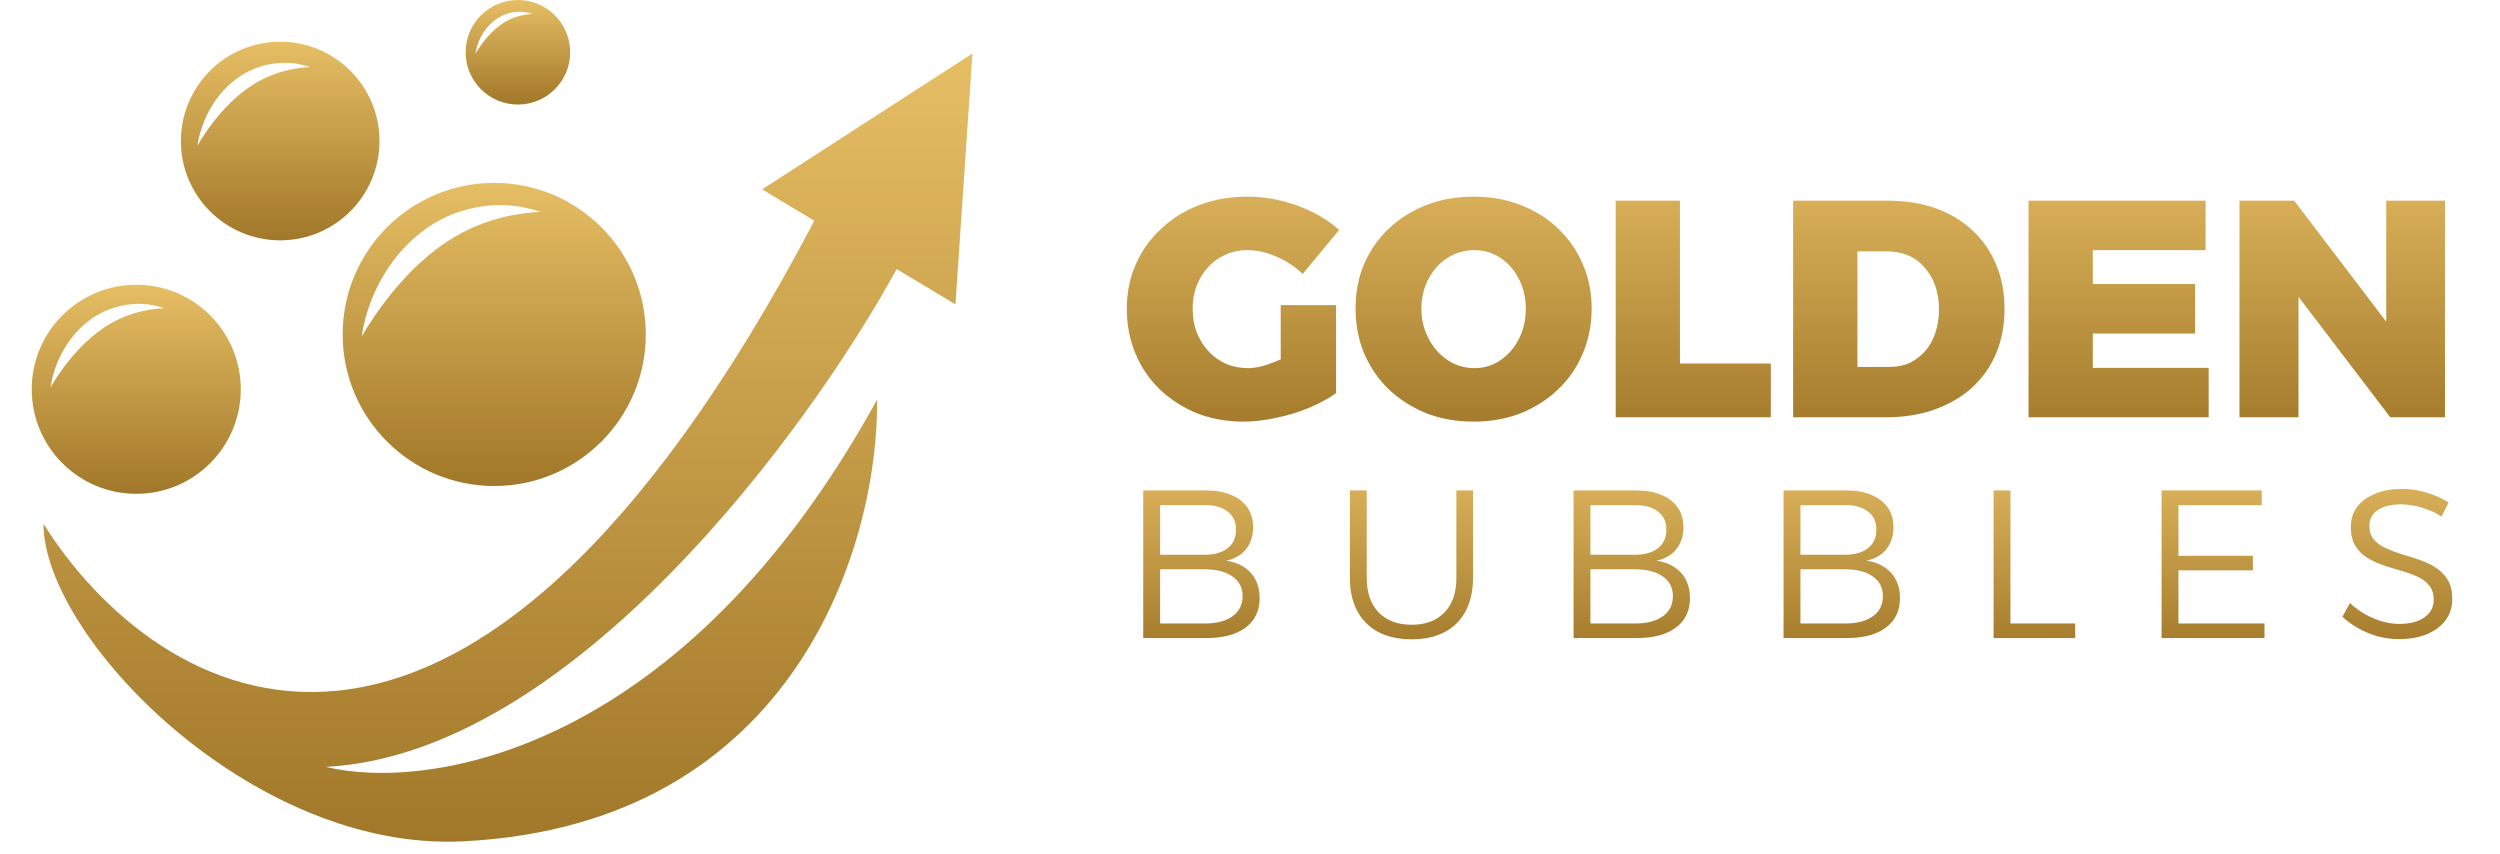
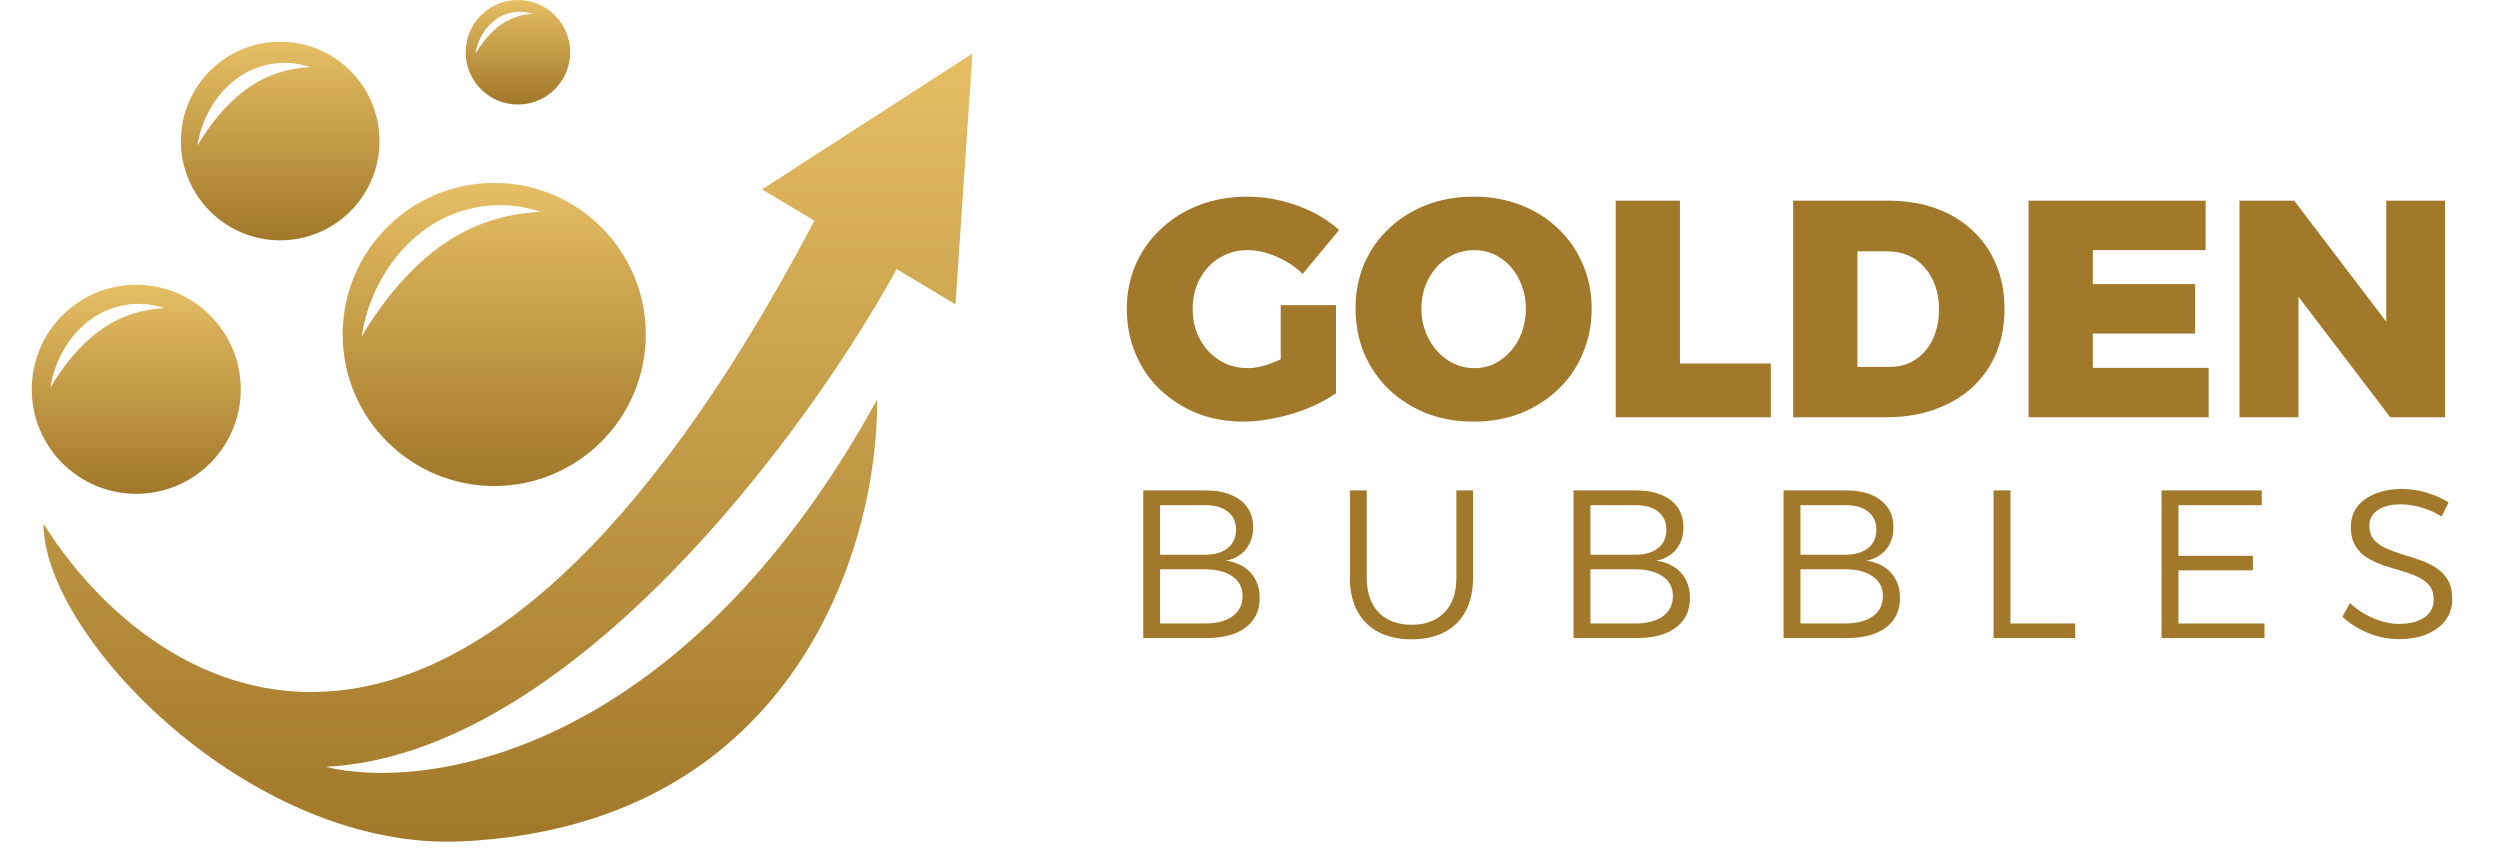
<svg xmlns="http://www.w3.org/2000/svg" width="211" height="72" viewBox="0 0 211 72" fill="none">
  <path d="M68.731 18.63C38.914 75.354 13.044 59.136 3.671 44.213C3.671 53.733 21.204 71.899 39.068 71.009C67.386 69.597 74.171 45.573 74.024 33.737C57.616 63.555 36.164 66.819 27.49 64.724C48.221 63.665 68.254 36.273 75.679 22.71L80.641 25.687L82.074 4.515L64.32 15.983L68.731 18.63Z" fill="url(#paint0_linear_356_92)" />
  <path d="M11.5 24.034C16.372 24.034 20.322 27.983 20.322 32.855C20.322 37.728 16.372 41.678 11.5 41.678C6.628 41.678 2.679 37.727 2.679 32.855C2.679 27.984 6.628 24.034 11.5 24.034ZM13.229 25.828C11.329 25.354 9.109 25.808 7.496 27.076C5.87 28.325 4.817 30.157 4.384 32.059C4.338 32.269 4.297 32.487 4.271 32.696C4.373 32.512 4.485 32.324 4.597 32.145C5.623 30.533 6.828 29.122 8.233 28.04C9.637 26.957 11.307 26.262 13.216 26.059C13.427 26.035 13.636 26.016 13.856 26.004C13.646 25.936 13.442 25.878 13.229 25.828Z" fill="url(#paint1_linear_356_92)" />
  <path d="M41.714 15.435C48.778 15.436 54.505 21.162 54.505 28.227C54.505 35.291 48.778 41.018 41.714 41.019C34.649 41.019 28.922 35.291 28.922 28.227C28.922 21.162 34.649 15.435 41.714 15.435ZM44.632 17.598C41.641 16.852 38.147 17.566 35.608 19.561C33.05 21.527 31.393 24.41 30.71 27.403C30.637 27.734 30.574 28.078 30.534 28.408C30.695 28.118 30.87 27.821 31.046 27.54C32.661 25.003 34.557 22.782 36.769 21.079C38.978 19.374 41.606 18.28 44.61 17.96C44.943 17.923 45.272 17.894 45.619 17.874C45.288 17.767 44.966 17.676 44.632 17.598Z" fill="url(#paint2_linear_356_92)" />
  <path d="M23.648 3.522C28.276 3.522 32.028 7.274 32.028 11.902C32.028 16.531 28.276 20.283 23.648 20.283C19.019 20.283 15.268 16.531 15.268 11.902C15.268 7.274 19.019 3.523 23.648 3.522ZM25.544 5.484C23.662 5.015 21.462 5.464 19.865 6.72C18.255 7.957 17.212 9.771 16.782 11.654C16.737 11.863 16.696 12.08 16.671 12.287C16.772 12.104 16.883 11.917 16.994 11.74C18.011 10.144 19.203 8.746 20.595 7.675C21.985 6.602 23.639 5.913 25.529 5.712C25.739 5.689 25.947 5.67 26.165 5.657C25.957 5.59 25.754 5.533 25.544 5.484Z" fill="url(#paint3_linear_356_92)" />
  <path d="M43.712 0C46.148 0 48.123 1.975 48.123 4.411C48.123 6.847 46.148 8.822 43.712 8.822C41.276 8.822 39.301 6.847 39.301 4.411C39.301 1.975 41.276 3.99772e-06 43.712 0ZM44.635 1.085C43.678 0.846 42.561 1.075 41.749 1.713C40.93 2.342 40.4 3.264 40.182 4.222C40.158 4.327 40.138 4.438 40.125 4.543C40.177 4.45 40.233 4.354 40.289 4.265C40.806 3.453 41.412 2.743 42.119 2.198C42.826 1.653 43.667 1.304 44.628 1.201C44.734 1.189 44.84 1.179 44.951 1.173C44.845 1.139 44.742 1.11 44.635 1.085Z" fill="url(#paint4_linear_356_92)" />
  <path d="M109.944 23.117C109.318 22.509 108.579 22.022 107.727 21.657C106.893 21.291 106.075 21.109 105.275 21.109C104.615 21.109 103.997 21.239 103.424 21.5C102.867 21.744 102.38 22.091 101.963 22.544C101.563 22.978 101.242 23.5 100.998 24.108C100.772 24.7 100.659 25.352 100.659 26.064C100.659 26.777 100.772 27.438 100.998 28.047C101.242 28.655 101.572 29.185 101.989 29.637C102.406 30.09 102.902 30.446 103.476 30.707C104.05 30.95 104.667 31.072 105.328 31.072C105.936 31.072 106.64 30.916 107.44 30.603C108.257 30.29 109.005 29.881 109.683 29.377L112.761 33.185C112.1 33.654 111.326 34.072 110.44 34.437C109.553 34.802 108.631 35.08 107.675 35.271C106.719 35.48 105.806 35.584 104.936 35.584C103.528 35.584 102.224 35.349 101.024 34.88C99.842 34.393 98.799 33.724 97.894 32.872C97.008 32.02 96.321 31.011 95.834 29.846C95.347 28.681 95.103 27.421 95.103 26.064C95.103 24.708 95.356 23.456 95.86 22.309C96.364 21.161 97.077 20.161 97.999 19.309C98.92 18.44 99.998 17.77 101.233 17.301C102.467 16.832 103.823 16.597 105.302 16.597C106.241 16.597 107.179 16.71 108.118 16.936C109.057 17.162 109.944 17.484 110.779 17.901C111.631 18.318 112.378 18.823 113.022 19.414L109.944 23.117ZM108.092 25.752H112.761V33.185H108.092V25.752ZM124.373 16.597C125.816 16.597 127.138 16.832 128.338 17.301C129.555 17.77 130.607 18.431 131.493 19.283C132.398 20.135 133.093 21.135 133.58 22.283C134.084 23.43 134.336 24.682 134.336 26.038C134.336 27.394 134.084 28.664 133.58 29.846C133.093 31.011 132.398 32.02 131.493 32.872C130.607 33.724 129.555 34.393 128.338 34.88C127.138 35.349 125.816 35.584 124.373 35.584C122.93 35.584 121.6 35.349 120.383 34.88C119.183 34.393 118.131 33.724 117.227 32.872C116.34 32.02 115.645 31.011 115.14 29.846C114.653 28.681 114.41 27.412 114.41 26.038C114.41 24.665 114.653 23.404 115.14 22.256C115.645 21.109 116.34 20.118 117.227 19.283C118.131 18.431 119.183 17.77 120.383 17.301C121.6 16.832 122.93 16.597 124.373 16.597ZM124.452 21.109C123.843 21.109 123.261 21.231 122.704 21.474C122.165 21.717 121.687 22.065 121.27 22.517C120.87 22.969 120.548 23.5 120.304 24.108C120.079 24.7 119.965 25.352 119.965 26.064C119.965 26.777 120.087 27.438 120.331 28.047C120.574 28.655 120.896 29.185 121.296 29.637C121.713 30.09 122.191 30.446 122.73 30.707C123.269 30.95 123.843 31.072 124.452 31.072C125.043 31.072 125.599 30.95 126.121 30.707C126.643 30.446 127.103 30.09 127.503 29.637C127.903 29.185 128.216 28.655 128.442 28.047C128.668 27.438 128.781 26.777 128.781 26.064C128.781 25.352 128.668 24.7 128.442 24.108C128.216 23.5 127.903 22.969 127.503 22.517C127.103 22.065 126.643 21.717 126.121 21.474C125.599 21.231 125.043 21.109 124.452 21.109ZM136.365 16.936H141.789V30.681H149.457V35.219H136.365V16.936ZM159.348 16.936C160.843 16.936 162.191 17.153 163.391 17.588C164.591 18.023 165.616 18.64 166.468 19.44C167.338 20.239 168.007 21.204 168.477 22.335C168.946 23.448 169.181 24.691 169.181 26.064C169.181 27.438 168.946 28.69 168.477 29.82C168.007 30.933 167.329 31.898 166.442 32.715C165.555 33.515 164.495 34.132 163.26 34.567C162.043 35.002 160.678 35.219 159.165 35.219H151.341V16.936H159.348ZM159.504 30.968C160.131 30.968 160.687 30.855 161.174 30.629C161.678 30.385 162.113 30.055 162.478 29.637C162.86 29.203 163.147 28.69 163.339 28.099C163.547 27.508 163.651 26.847 163.651 26.116C163.651 25.386 163.547 24.725 163.339 24.134C163.13 23.526 162.826 23.004 162.426 22.57C162.043 22.117 161.582 21.778 161.043 21.552C160.504 21.326 159.904 21.213 159.244 21.213H156.766V30.968H159.504ZM171.208 16.936H186.153V21.109H176.633V23.978H185.266V28.151H176.633V31.046H186.413V35.219H171.208V16.936ZM189.012 16.936H193.628L202.835 29.038L201.4 29.533V16.936H206.356V35.219H201.739L192.559 23.169L193.993 22.674V35.219H189.012V16.936Z" fill="url(#paint5_linear_356_92)" />
  <path d="M101.74 41.391C102.583 41.391 103.3 41.516 103.894 41.765C104.499 42.014 104.962 42.37 105.282 42.833C105.603 43.296 105.763 43.853 105.763 44.506C105.763 45.23 105.561 45.847 105.158 46.357C104.754 46.856 104.196 47.176 103.484 47.319C104.374 47.449 105.069 47.793 105.567 48.351C106.065 48.909 106.314 49.614 106.314 50.469C106.314 51.181 106.136 51.792 105.78 52.302C105.424 52.801 104.908 53.186 104.232 53.459C103.567 53.72 102.76 53.851 101.811 53.851H96.489V41.391H101.74ZM101.669 46.82C102.5 46.82 103.146 46.636 103.609 46.268C104.084 45.9 104.321 45.378 104.321 44.702C104.321 44.037 104.084 43.527 103.609 43.171C103.146 42.803 102.5 42.625 101.669 42.637H97.913V46.82H101.669ZM101.669 52.623C102.677 52.623 103.461 52.421 104.018 52.017C104.588 51.614 104.873 51.044 104.873 50.309C104.873 49.597 104.588 49.045 104.018 48.653C103.461 48.25 102.677 48.048 101.669 48.048H97.913V52.623H101.669ZM115.353 48.778C115.353 50.024 115.691 50.997 116.368 51.697C117.044 52.385 117.97 52.729 119.145 52.729C120.319 52.729 121.239 52.385 121.904 51.697C122.58 51.009 122.918 50.036 122.918 48.778V41.391H124.324V48.778C124.324 49.858 124.117 50.789 123.701 51.572C123.298 52.344 122.705 52.937 121.921 53.352C121.15 53.756 120.225 53.958 119.145 53.958C118.065 53.958 117.133 53.756 116.35 53.352C115.567 52.937 114.968 52.344 114.552 51.572C114.137 50.789 113.929 49.858 113.929 48.778V41.391H115.353V48.778ZM138.059 41.391C138.902 41.391 139.62 41.516 140.213 41.765C140.818 42.014 141.281 42.37 141.601 42.833C141.922 43.296 142.082 43.853 142.082 44.506C142.082 45.23 141.88 45.847 141.477 46.357C141.073 46.856 140.515 47.176 139.803 47.319C140.693 47.449 141.387 47.793 141.886 48.351C142.384 48.909 142.633 49.614 142.633 50.469C142.633 51.181 142.456 51.792 142.1 52.302C141.744 52.801 141.228 53.186 140.551 53.459C139.887 53.72 139.08 53.851 138.13 53.851H132.808V41.391H138.059ZM137.988 46.82C138.818 46.82 139.465 46.636 139.928 46.268C140.403 45.9 140.64 45.378 140.64 44.702C140.64 44.037 140.403 43.527 139.928 43.171C139.465 42.803 138.818 42.625 137.988 42.637H134.232V46.82H137.988ZM137.988 52.623C138.997 52.623 139.78 52.421 140.338 52.017C140.907 51.614 141.192 51.044 141.192 50.309C141.192 49.597 140.907 49.045 140.338 48.653C139.78 48.25 138.997 48.048 137.988 48.048H134.232V52.623H137.988ZM155.784 41.391C156.627 41.391 157.344 41.516 157.938 41.765C158.543 42.014 159.006 42.37 159.326 42.833C159.647 43.296 159.807 43.853 159.807 44.506C159.807 45.23 159.605 45.847 159.202 46.357C158.798 46.856 158.24 47.176 157.529 47.319C158.418 47.449 159.113 47.793 159.611 48.351C160.109 48.909 160.358 49.614 160.358 50.469C160.358 51.181 160.181 51.792 159.824 52.302C159.468 52.801 158.952 53.186 158.276 53.459C157.612 53.72 156.805 53.851 155.855 53.851H150.533V41.391H155.784ZM155.713 46.82C156.543 46.82 157.19 46.636 157.653 46.268C158.128 45.9 158.365 45.378 158.365 44.702C158.365 44.037 158.128 43.527 157.653 43.171C157.19 42.803 156.543 42.625 155.713 42.637H151.957V46.82H155.713ZM155.713 52.623C156.722 52.623 157.505 52.421 158.062 52.017C158.632 51.614 158.917 51.044 158.917 50.309C158.917 49.597 158.632 49.045 158.062 48.653C157.505 48.25 156.722 48.048 155.713 48.048H151.957V52.623H155.713ZM168.258 41.391H169.682V52.623H175.147V53.851H168.258V41.391ZM182.437 41.391H190.892V42.637H183.861V46.909H190.144V48.137H183.861V52.623H191.123V53.851H182.437V41.391ZM206.064 43.598C205.696 43.349 205.304 43.153 204.889 43.011C204.485 42.857 204.088 42.744 203.696 42.673C203.316 42.602 202.96 42.566 202.628 42.566C201.821 42.566 201.175 42.726 200.688 43.047C200.213 43.367 199.976 43.806 199.976 44.364C199.976 44.85 200.101 45.242 200.35 45.539C200.611 45.835 200.949 46.078 201.365 46.268C201.78 46.458 202.237 46.63 202.735 46.784C203.233 46.927 203.732 47.087 204.23 47.265C204.729 47.431 205.186 47.651 205.601 47.923C206.016 48.185 206.348 48.529 206.598 48.956C206.847 49.371 206.971 49.905 206.971 50.558C206.971 51.246 206.781 51.845 206.402 52.356C206.022 52.854 205.494 53.246 204.818 53.53C204.141 53.803 203.358 53.94 202.468 53.94C201.863 53.94 201.27 53.863 200.688 53.709C200.107 53.542 199.561 53.317 199.05 53.032C198.54 52.747 198.089 52.421 197.698 52.053L198.339 50.896C198.73 51.264 199.157 51.578 199.62 51.839C200.083 52.1 200.558 52.302 201.044 52.445C201.542 52.587 202.023 52.658 202.486 52.658C203.388 52.658 204.1 52.474 204.622 52.106C205.144 51.739 205.405 51.24 205.405 50.611C205.405 50.125 205.28 49.727 205.031 49.419C204.782 49.11 204.45 48.861 204.034 48.671C203.619 48.481 203.162 48.315 202.664 48.173C202.166 48.03 201.661 47.876 201.151 47.71C200.653 47.532 200.196 47.319 199.78 47.069C199.365 46.808 199.033 46.47 198.784 46.055C198.534 45.639 198.41 45.111 198.41 44.47C198.41 43.818 198.588 43.254 198.944 42.779C199.3 42.305 199.804 41.937 200.457 41.676C201.109 41.403 201.863 41.267 202.717 41.267C203.441 41.267 204.147 41.373 204.836 41.587C205.535 41.8 206.147 42.074 206.669 42.406L206.064 43.598Z" fill="url(#paint6_linear_356_92)" />
  <defs>
    <linearGradient id="paint0_linear_356_92" x1="42.873" y1="4.515" x2="42.873" y2="71.04" gradientUnits="userSpaceOnUse">
      <stop stop-color="#E6BE64" />
      <stop offset="1" stop-color="#A17729" />
    </linearGradient>
    <linearGradient id="paint1_linear_356_92" x1="11.501" y1="24.034" x2="11.501" y2="41.678" gradientUnits="userSpaceOnUse">
      <stop stop-color="#E6BE64" />
      <stop offset="1" stop-color="#A17729" />
    </linearGradient>
    <linearGradient id="paint2_linear_356_92" x1="41.713" y1="15.435" x2="41.713" y2="41.019" gradientUnits="userSpaceOnUse">
      <stop stop-color="#E6BE64" />
      <stop offset="1" stop-color="#A17729" />
    </linearGradient>
    <linearGradient id="paint3_linear_356_92" x1="23.648" y1="3.523" x2="23.648" y2="20.284" gradientUnits="userSpaceOnUse">
      <stop stop-color="#E6BE64" />
      <stop offset="1" stop-color="#A17729" />
    </linearGradient>
    <linearGradient id="paint4_linear_356_92" x1="43.712" y1="-0" x2="43.712" y2="8.822" gradientUnits="userSpaceOnUse">
      <stop stop-color="#E6BE64" />
      <stop offset="1" stop-color="#A17729" />
    </linearGradient>
    <linearGradient id="paint5_linear_356_92" x1="151.312" y1="14.925" x2="151.312" y2="36.711" gradientUnits="userSpaceOnUse">
-       <stop stop-color="#DDB45C" />
+       <stop stop-color="#A2792A" />
      <stop offset="1" stop-color="#A2792A" />
    </linearGradient>
    <linearGradient id="paint6_linear_356_92" x1="151.307" y1="40.122" x2="151.307" y2="55.045" gradientUnits="userSpaceOnUse">
-       <stop stop-color="#DDB45C" />
+       <stop stop-color="#A2792A" />
      <stop offset="1" stop-color="#A2792A" />
    </linearGradient>
  </defs>
</svg>
